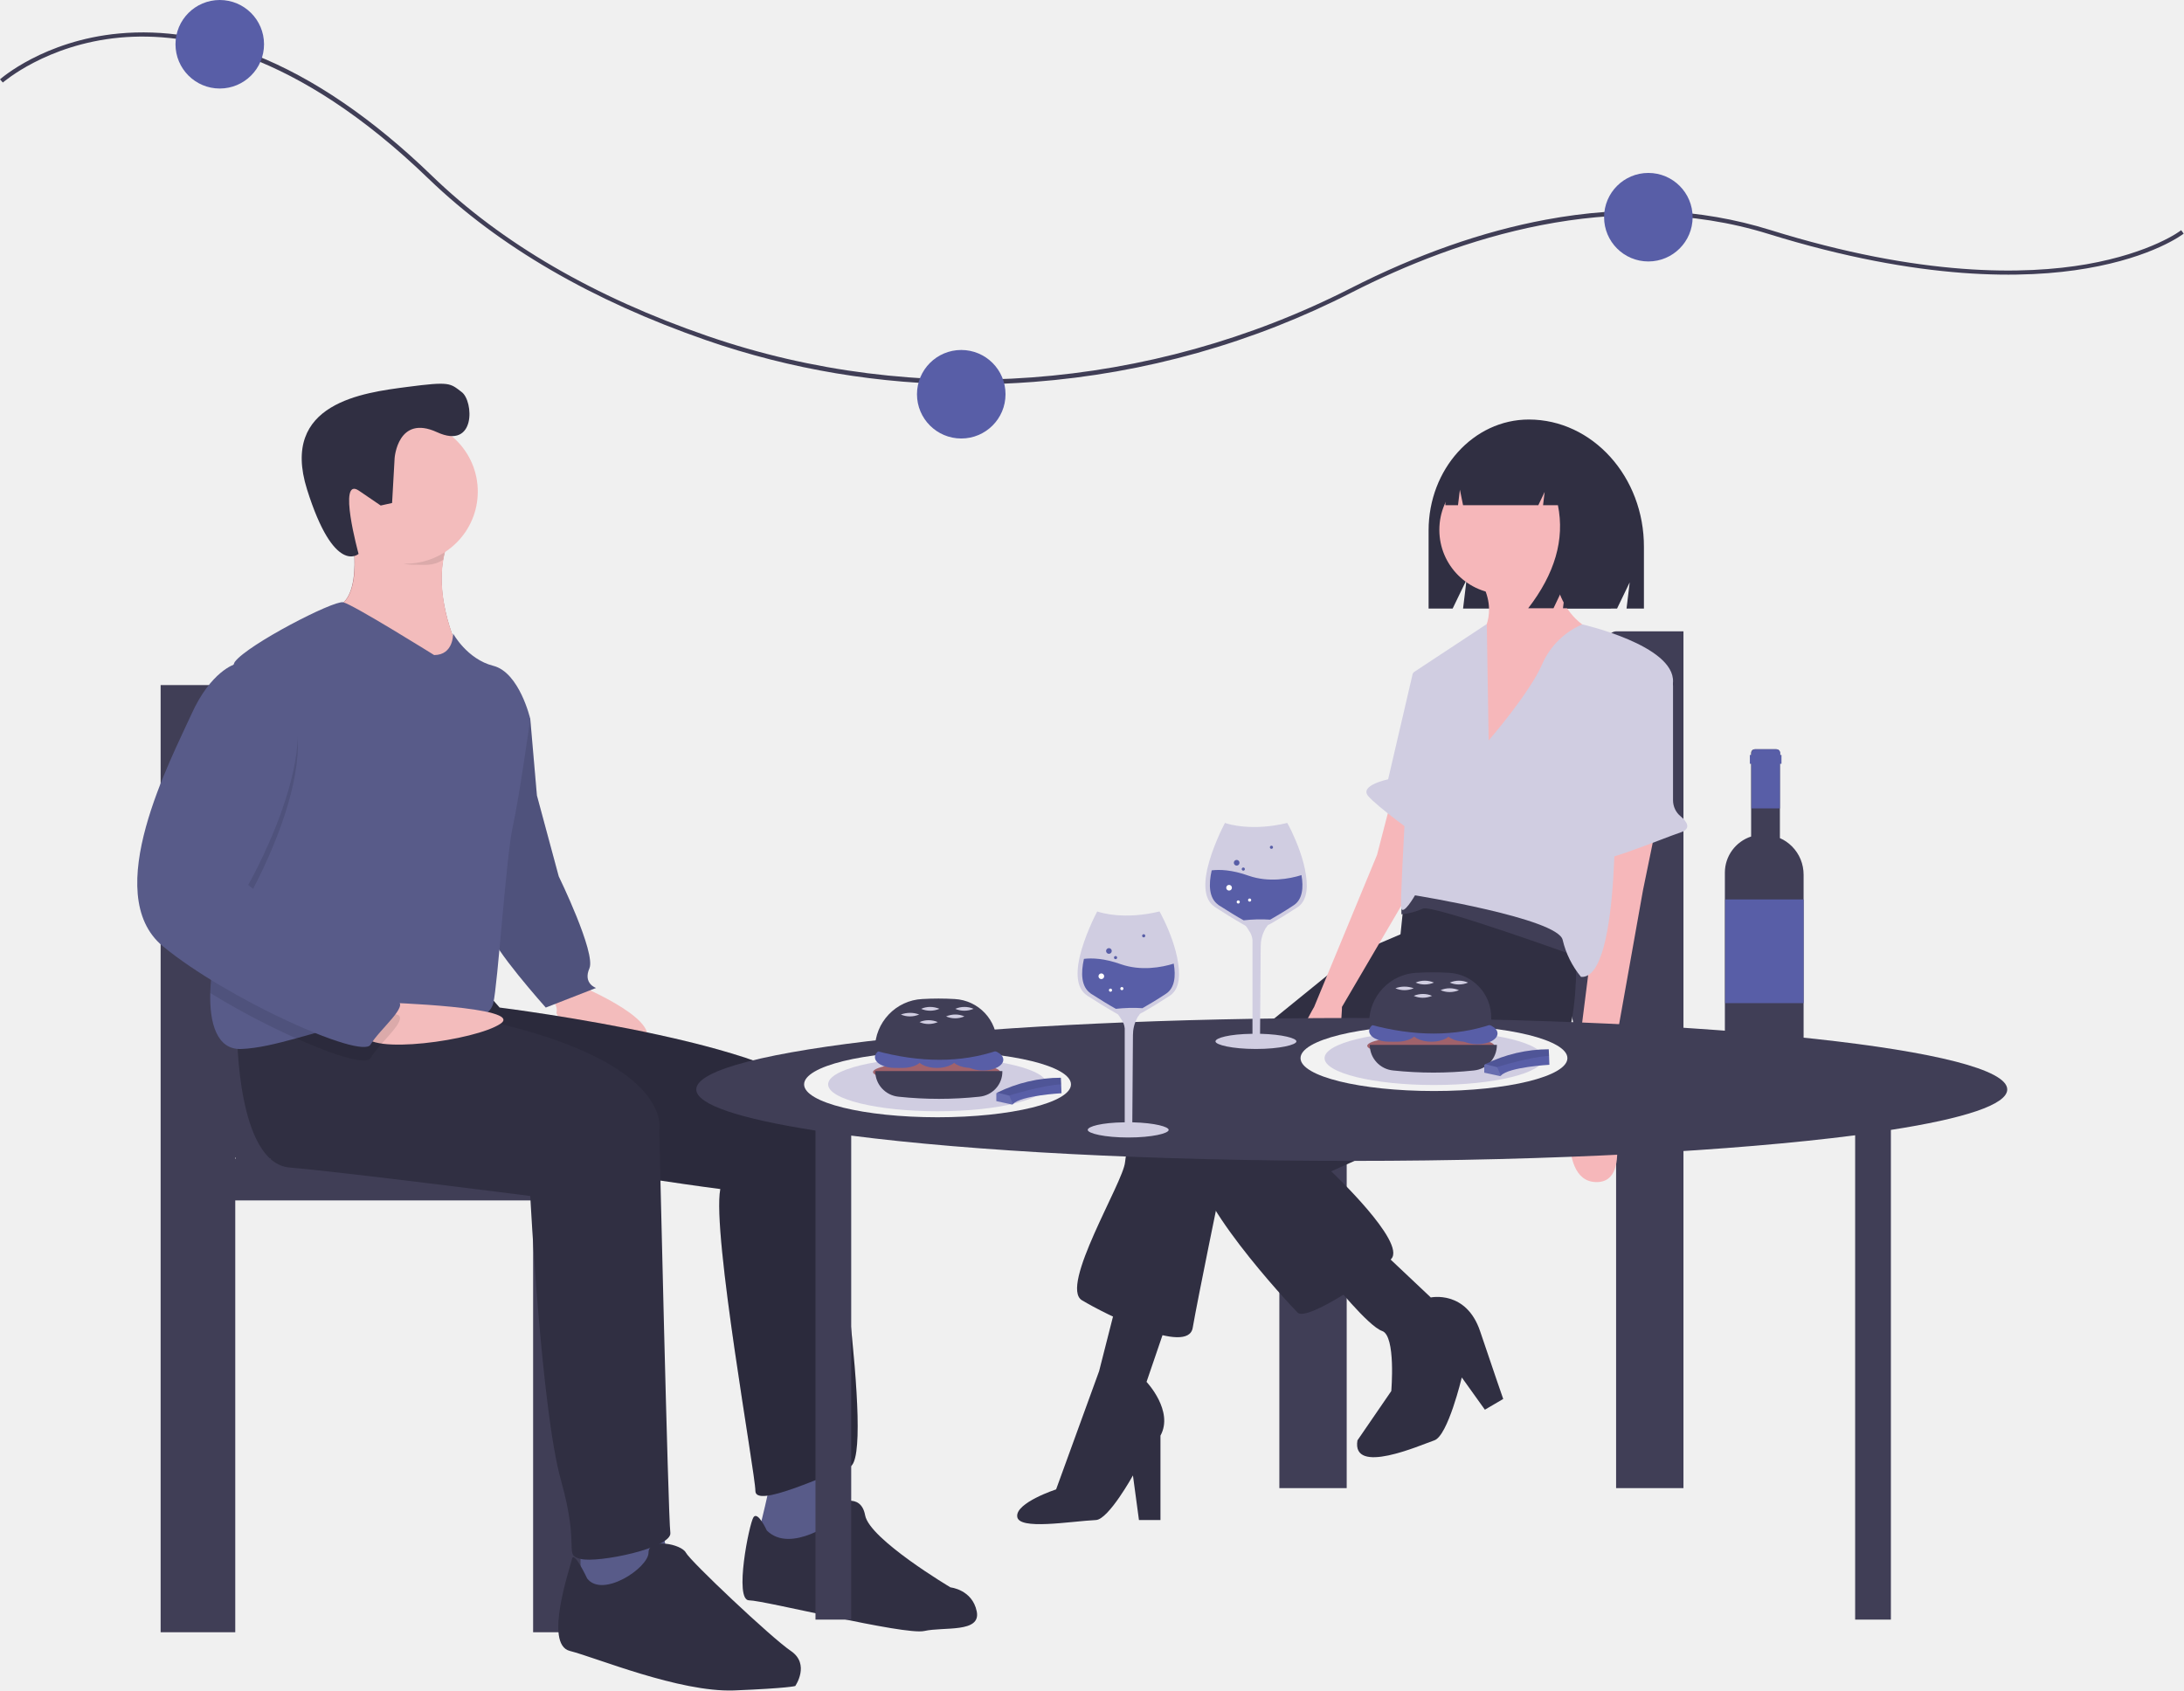
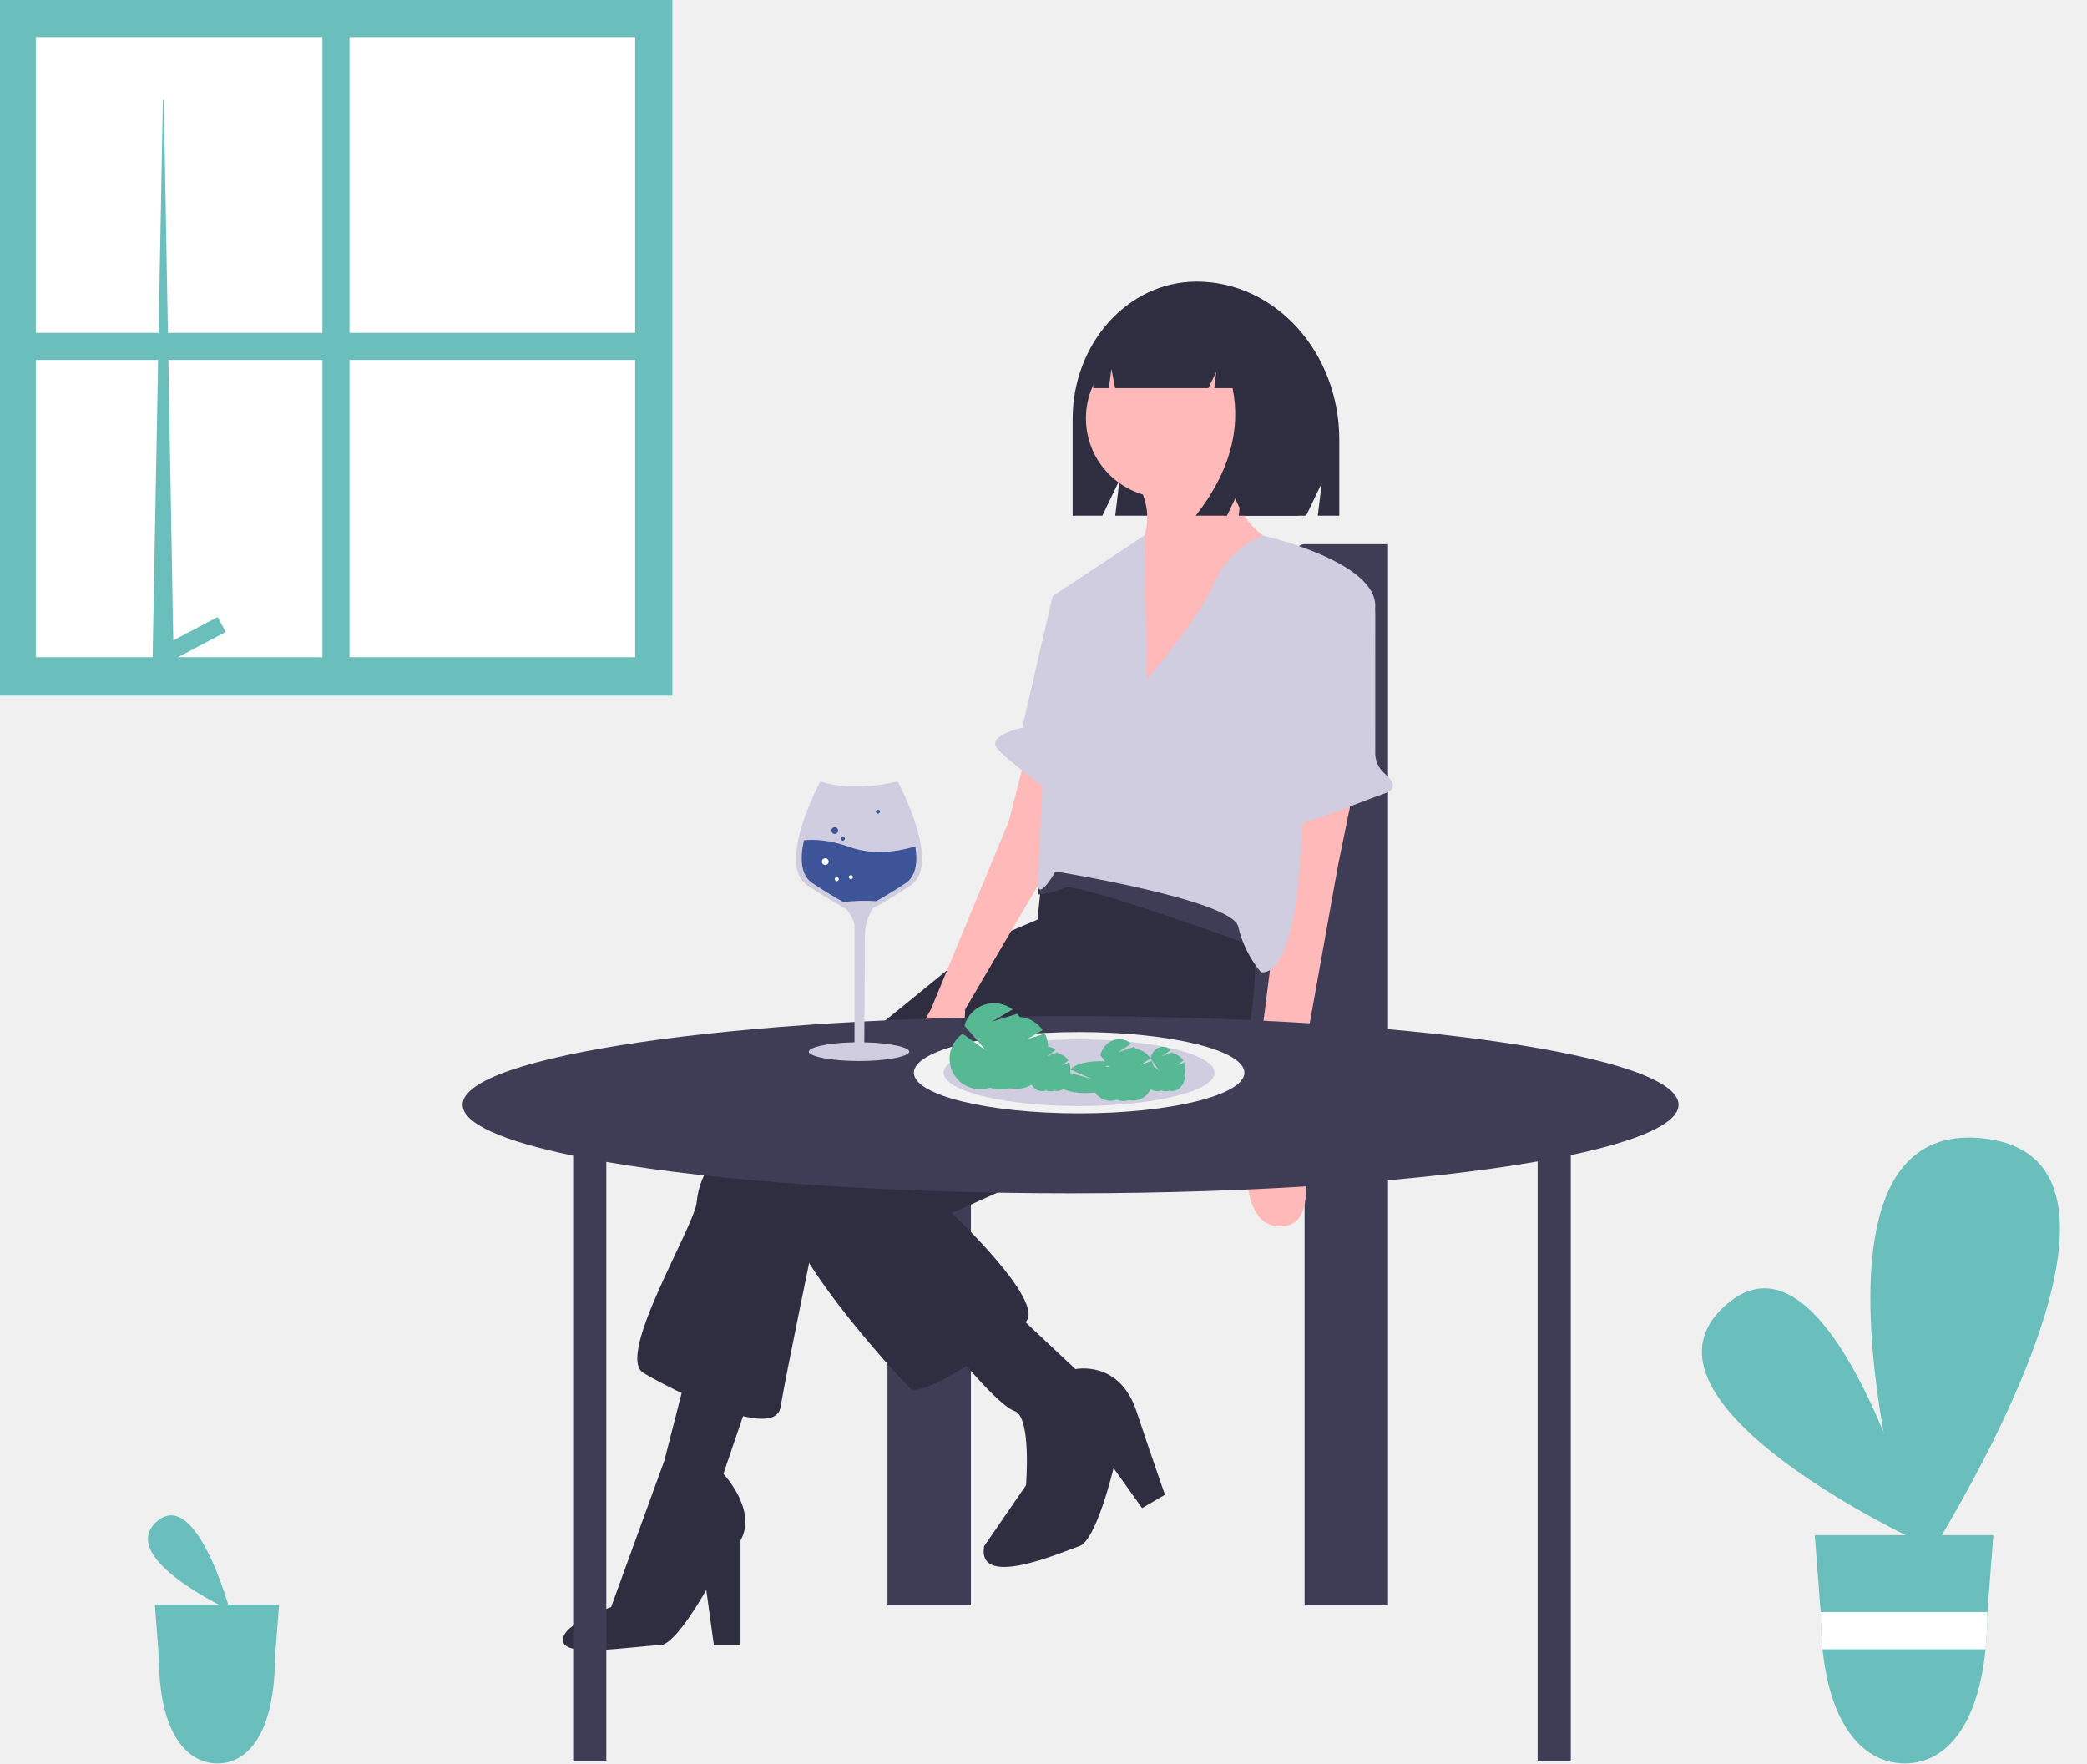
- <svg xmlns="http://www.w3.org/2000/svg" version="1.1" id="Calque_1" x="0px" y="0px" viewBox="0 0 690.7 534.7" style="enable-background:new 0 0 690.7 534.7;" xml:space="preserve">
-   <style type="text/css">
- 	.st0{fill:#403E56;}
- 	.st1{fill:#585EA7;}
- 	.st2{fill:#302F42;}
- 	.st3{fill:#F6B7BA;}
- 	.st4{fill:#D0CDE1;}
- 	.st5{fill:#F3BCBC;}
- 	.st6{fill:#585B89;}
- 	.st7{opacity:0.1;fill:#020203;enable-background:new    ;}
- 	.st8{fill:#A0626B;}
- 	.st9{fill:#F2F2F2;}
- 	.st10{opacity:0.1;fill:#FFFFFF;enable-background:new    ;}
- 	.st11{fill:#FFFFFF;}
- </style>
-   <g>
-     <path class="st0" d="M306.8,121.6c-28.4,0-56.7-4.7-83.5-14c-36-12.5-65.5-29.6-87.7-51C93.6,16,59.3,9.9,37.8,11.9   C14.6,14.1,1.1,26,0.9,26.1l-0.9-1c0.1-0.1,13.9-12.3,37.6-14.5c13.9-1.3,28.4,1,43.1,6.8c18.4,7.3,37.2,20.1,55.9,38.2   c22,21.3,51.4,38.4,87.2,50.7c65.8,22.7,139.9,17.2,203.3-15.1c21-10.7,41.8-18,61.7-21.7c25.2-4.7,49-3.6,70.9,3.2   c48.1,15,81,14.2,100.1,10.9c20.6-3.6,30-10.7,30-10.8l0.8,1.1c-0.4,0.3-9.7,7.4-30.7,11C640.8,88.2,607.7,89,559.3,74   c-49-15.2-98.6,1.6-131.6,18.4c-31.4,16.1-65.6,25.7-100.8,28.4C320.2,121.3,313.5,121.6,306.8,121.6z" />
-     <circle class="st1" cx="304" cy="124.7" r="14" />
-     <circle class="st1" cx="521.3" cy="68.7" r="14" />
-     <circle class="st1" cx="69.5" cy="14" r="14" />
-     <path class="st0" d="M404.6,335.2v135.5h21.3V347.1h85.2v123.6h21.3v-271h-21.3c-7.1,0-17.9,36.8-17.9,73.7   c0,27.8,3.3,51.7,7.9,61.8H404.6z M511.1,335.2h-0.2c0.1-0.2,0.1-0.3,0.2-0.5V335.2z" />
-     <path class="st2" d="M483.5,132.7L483.5,132.7c-17.5,0-31.7,15.7-31.7,35.1v24.7h7.6l4.4-9.1l-1.1,9.1h48.7l4-8.3l-1,8.3h5.5v-19.4   C520,150.8,503.6,132.7,483.5,132.7z" />
-     <path class="st2" d="M447.2,293.7l-19.4,8.3l-67.6,54.9c-2.5,3.1-4,6.8-4.4,10.7c-0.5,6.3-20.9,39.4-13.6,43.7   c7.3,4.4,33.5,17.5,35,8.7s9.2-46.2,9.2-46.2l65.1-58.3L447.2,293.7z" />
-     <path class="st2" d="M370.9,412.8l-8.3,24.3c0,0,8.7,9.2,4.4,17v26.7h-6.8l-1.9-14.1c0,0-7.7,13.9-11.7,14.1   c-8.2,0.4-24.5,3.3-24.9-1.1c-0.5-4.4,12.3-8.6,12.3-8.6l13.6-37.4l5.8-22.8L370.9,412.8z" />
-     <path class="st2" d="M497.8,287.4c0,0,4.4,42.8-8.3,50.5c-12.6,7.8-68.5,32.6-68.5,32.6s23.8,22.4,19,27.7   c-4.9,5.3-26.7,19.9-29.6,17c-2.9-2.9-35.5-37.9-31.6-49.1c3.9-11.2,57.8-47.6,57.8-47.6l6.3-22.8l1.9-18.5l20.4-13.1L497.8,287.4z   " />
-     <circle class="st3" cx="475.5" cy="167.6" r="20.3" />
-     <path class="st3" d="M491.2,175.9c0,0-1,18.5,14.1,24.3c15.1,5.8-37.4,43.7-37.4,43.7v-42.3c0,0,6.8-7.3,0-18.5L491.2,175.9z" />
-     <path class="st3" d="M523.5,262.6l-3.9,19L508,346.7c0,0,9.7,27.7-3.4,27.2c-13.1-0.5-6.8-30.1-6.8-30.1l6.8-53.9V269L523.5,262.6z   " />
-     <path class="st3" d="M439.9,253.4l-4.4,17l-19.9,48.1c0,0-13.6,22.8-2.4,22.4s11.2-22.4,11.2-22.4l22.8-38.9v-21.9L439.9,253.4z" />
-     <path class="st2" d="M436.5,395.3l16,15.1c0,0,11.2-2.4,15.6,10.7s7.3,21.4,7.3,21.4l-5.8,3.4l-7.3-10.2c0,0-4.4,18.5-8.7,19.9   c-4.4,1.5-26.2,11.2-24.3,0l10.7-15.6c0,0,1.5-17.5-2.9-19c-4.4-1.5-16-16-16-16L436.5,395.3z" />
-     <path class="st0" d="M498.6,302.5c0,0-45.7-16.5-48.6-15.1c-2.2,1-4.5,1.6-6.8,1.8l0-6.6c0,0,15.1-5.3,23.3-1.9   c8.3,3.4,33.5,18.5,33.5,18.5L498.6,302.5z" />
-     <path class="st4" d="M470.8,234.2c0,0,13.1-15.1,17-24.3c2.5-5.6,7-10,12.6-12.4c0,0,29.2,6.6,28.7,18.2   c-0.5,11.7-18.5,29.6-18.5,29.6S513.1,310,500,309c-2.8-3.4-4.8-7.4-5.8-11.7c-1.5-6.8-46.7-14.1-46.7-14.1s-3.9,6.8-4.4,3.9   c-0.5-2.9,3.9-74.4,3.9-74.4l23.2-15.3L470.8,234.2z" />
-     <path class="st4" d="M525.4,211l0.3,0.2c2.1,1.2,3.4,3.4,3.4,5.8l0,36.1c0,2,0.9,3.9,2.4,5.1c1.9,1.6,3.6,3.9,0,5.1   c-5.8,1.9-28.7,11.7-29.2,8.3c-0.5-3.4-1.5-7.3,0-7.3c1.1,0,7.9-34.9,13.4-49.8c1.3-3.5,5.1-5.3,8.6-4   C524.7,210.7,525.1,210.9,525.4,211z" />
-     <path class="st4" d="M453.6,211.1l-6.8,1.9l-7.8,33.5c0,0-9.2,1.9-6.3,5.3c2.9,3.4,15.1,12.2,15.1,12.2L453.6,211.1z" />
-     <path class="st2" d="M492.5,142.3c-3.1-4.1-7.9-6.6-13.1-6.7h-0.6c-12,0-21.7,10.8-21.7,24.2v0h4l0.6-4.9l1,4.9h23.8l2-4.2   l-0.5,4.2h4.7c2.2,10.9-1,21.7-9.4,32.6h8l4-8.4l-1,8.4h15.2l3-19.2C512.5,158.8,504.1,146.6,492.5,142.3z" />
-     <path class="st0" d="M85.5,366.5c5.1-11.1,8.7-37.5,8.7-68.3c0-40.8-12-81.5-19.8-81.5H50.8v299.6h23.6V379.7h94.2v136.6h23.6   V366.5H85.5z M74.4,366c0.1,0.2,0.2,0.4,0.2,0.5h-0.2V366z" />
-     <path class="st5" d="M183.6,311.9c0,0,28.4,11.8,19.4,18.7s-27.7-8.3-27-10.4c0.7-2.1-2.8-6.9-2.8-6.9L183.6,311.9z" />
-     <path class="st6" d="M158.7,219.1l9,8.3l2.1,24.2l6.9,25.6c0,0,11.8,24.2,9.7,29.1c-2.1,4.8,2.1,6.2,2.1,6.2l-15.9,6.2   c0,0-17.3-19.4-17.3-23.5S158.7,219.1,158.7,219.1z" />
-     <path class="st7" d="M158.7,219.1l9,8.3l2.1,24.2l6.9,25.6c0,0,11.8,24.2,9.7,29.1c-2.1,4.8,2.1,6.2,2.1,6.2l-15.9,6.2   c0,0-17.3-19.4-17.3-23.5S158.7,219.1,158.7,219.1z" />
-     <path class="st6" d="M243.8,468.2c0,0-3.5,15.9-4.2,17.3s13.1,6.2,13.1,6.2l16.6-11.8c0,0-6.9-15.2-6.9-18L243.8,468.2z" />
-     <path class="st2" d="M153.2,313.2l4.8,5.5c0,0,100.3,12.5,102.4,31.8c2.1,19.4,16.6,110.7,8.3,113.5c-8.3,2.8-29.8,13.1-29.8,7.6   c0-5.5-13.8-81.6-11.1-95.5c0,0-119.7-15.2-122.5-32.5c-2.8-17.3,2.8-24.9,2.8-24.9L153.2,313.2z" />
-     <path class="st7" d="M153.2,313.2l4.8,5.5c0,0,100.3,12.5,102.4,31.8c2.1,19.4,16.6,110.7,8.3,113.5c-8.3,2.8-29.8,13.1-29.8,7.6   c0-5.5-13.8-81.6-11.1-95.5c0,0-119.7-15.2-122.5-32.5c-2.8-17.3,2.8-24.9,2.8-24.9L153.2,313.2z" />
-     <path class="st2" d="M242.5,484.1c0,0-2.8-6.2-4.2-4.2c-1.4,2.1-6.2,26.3-1.4,26.3s49.1,11.1,55.4,9.7c6.2-1.4,18,0.7,16.6-6.2   c-1.4-6.9-8.3-7.6-8.3-7.6s-25.6-15.2-27-22.8s-9-3.5-9-3.5v4.8C264.6,480.7,250.1,491.7,242.5,484.1z" />
-     <path class="st8" d="M111,166.6c0,0,4.8,23.5-5.5,25.6c-10.4,2.1,13.1,15.9,13.1,15.9l15.2,8.3l11.1-11.1c0,0-10-20.4-2.4-35.6   S111,166.6,111,166.6z" />
-     <path class="st5" d="M144.9,205.3l-11.1,11.1l-15.2-8.3c0,0-23.5-13.8-13.1-15.9c6.7-1.3,7.1-11.5,6.5-18.7   c-0.2-2.3-0.5-4.6-0.9-6.9c0,0,39.1-12.1,31.5,3.1c-1.2,2.4-2,4.9-2.4,7.4C137.8,190.8,144.9,205.3,144.9,205.3z" />
-     <polygon class="st6" points="183.6,488.3 183.6,504.2 209.9,504.2 212,498 209.2,481.4  " />
-     <path class="st2" d="M75,327.1c0,0,0,40.8,16.6,42.2s76.1,9,76.1,9s3.5,67.8,9.7,89.9c6.2,22.1,0.7,23.5,6.2,24.9   c5.5,1.4,29.1-3.5,28.4-8.3c-0.7-4.8-3.5-127.3-3.5-127.3s6.2-26.3-76.8-38.7L75,327.1z" />
-     <path class="st2" d="M185.7,499.3c0,0-4.2-9-4.8-6.2s-9,27-0.7,29.1c8.3,2.1,34.6,13.1,51.9,12.5c17.3-0.7,19.4-1.4,19.4-1.4   s4.8-6.9-1.4-11.1c-6.2-4.2-31.8-28.4-33.2-31.1s-11.8-4.8-11.8,0C205.1,495.9,190.6,505.6,185.7,499.3z" />
-     <path class="st7" d="M142.5,169.7c-1.2,2.4-2,4.9-2.4,7.4c-3.4,2.1-5.7,1.5-10.1,1.5c-6.4,0-9-8.2-13.1-12.5   c-0.3-4-5.9,0.3-5.9,0.3S150.1,154.4,142.5,169.7z" />
-     <circle class="st5" cx="128.3" cy="155.5" r="22.8" />
-     <path class="st6" d="M167.7,227.4c0,0-3.5,24.9-5.5,33.9c-2.1,9-4.8,50.5-6.2,56c-1.4,5.5-9.7,6.9-26.3,4.8c-1-0.1-2.1-0.2-3.1-0.2   c-10.2-0.3-21.9,3.5-32.8,6.5c-6.2,1.7-12.2,3.2-17.4,3.4c-7.9,0.4-10.2-8.4-9.9-17.9c0.3-8.8,2.8-18.3,5.1-21.6   c4.2-6,0.1-59.9,1.6-77.7v0c0.2-2.7,0.6-4.6,1.1-5.3c4.2-5.5,31.1-19.4,34.2-18.8c3,0.6,28.8,16.7,28.8,16.7c6.2,0,6-6.8,6-6.8   s4.4,8.1,12.7,10.2S167.7,227.4,167.7,227.4z" />
-     <path class="st5" d="M121.5,317.1c0,0,44.6,1.4,36.8,6.7c-7.8,5.3-42.4,10.1-43.1,3.2S121.5,317.1,121.5,317.1z" />
-     <path class="st7" d="M126.5,322c0.1,2.7-7,8.6-9.3,12.7c-1.3,2.2-11.2-0.7-23.4-6.2c-9.4-4.2-18.5-9-27.3-14.4   c0.3-8.8,2.8-18.3,5.1-21.6c4.2-6,0.1-59.9,1.6-77.7v0c0.4-0.2,0.8-0.3,1.1-0.5h8.3c28.4,13.1-4.2,69.9-4.2,69.9s42.9,35.3,47,36.7   C126.1,321,126.5,321.4,126.5,322z" />
-     <path class="st6" d="M82.6,210.1h-8.3c0,0-7.6,2.1-13.8,15.9c-6.2,13.8-29.1,56.7-9,73.3c20.1,16.6,63,36,65.7,31.1   c2.8-4.8,12.5-12.5,8.3-13.8c-4.2-1.4-47-36.7-47-36.7S111,223.3,82.6,210.1z" />
-     <path class="st2" d="M124.8,144.9c0,0,1-13.9,13.4-8.2c12.4,5.7,11.6-9.9,7.8-12.7c-3.7-2.8-3.6-3.4-17.3-1.6s-40.2,5-31.6,32.4   s16.3,20.4,16.3,20.4s-6.8-24.7,0.1-20l6.9,4.7l3.6-0.8L124.8,144.9z" />
-     <path class="st0" d="M634.8,344.6c0-12.5-92.8-22.6-207.3-22.6s-207.3,10.1-207.3,22.6c0,4.8,13.9,9.3,37.7,13v154.7h11.3V359.2   c38,4.9,94.8,8,158.3,8c64,0,121.2-3.2,159.2-8.1v153.2h11.3V357.4C621.2,353.8,634.8,349.4,634.8,344.6z" />
-     <ellipse class="st9" cx="453.5" cy="334.7" rx="42.2" ry="10.4" />
-     <ellipse class="st4" cx="453.5" cy="334.7" rx="34.6" ry="8.5" />
-     <ellipse class="st9" cx="296.5" cy="343" rx="42.2" ry="10.4" />
-     <ellipse class="st4" cx="296.5" cy="343" rx="34.6" ry="8.5" />
-     <ellipse class="st8" cx="452.5" cy="330.8" rx="20.1" ry="3.2" />
-     <ellipse class="st1" cx="441.8" cy="326.1" rx="6.4" ry="3.4" />
-     <ellipse class="st1" cx="439.4" cy="326.1" rx="6.4" ry="3.4" />
-     <ellipse class="st1" cx="467.2" cy="326.9" rx="6.4" ry="3.4" />
-     <ellipse class="st1" cx="452.7" cy="326.1" rx="6.4" ry="3.4" />
-     <ellipse class="st1" cx="463.5" cy="326.1" rx="6.4" ry="3.4" />
-     <path class="st0" d="M471.7,324c-11.5,3.9-24.4,3.9-38.7,0v-0.5c0-8.4,6.6-15.4,15-15.8c3.4-0.2,6.8-0.2,10.2,0   c7.6,0.4,13.5,6.7,13.4,14.3V324z" />
-     <path class="st0" d="M466.1,338.6c-8.5,0.9-17,0.9-25.5,0c-4.2-0.4-7.4-3.9-7.4-8.1h40.2C473.4,334.7,470.3,338.2,466.1,338.6z" />
-     <path class="st4" d="M447.1,312.6c-1.9,0.8-4,0.8-5.8,0C443.1,311.9,445.2,311.9,447.1,312.6z" />
-     <path class="st4" d="M452.9,315c-1.9,0.8-4,0.8-5.8,0C449,314.2,451.1,314.2,452.9,315z" />
-     <path class="st4" d="M453.5,310.8c-1.9,0.8-4,0.8-5.8,0C449.5,310,451.6,310,453.5,310.8z" />
-     <path class="st4" d="M464.3,310.8c-1.9,0.8-4,0.8-5.8,0C460.4,310,462.4,310,464.3,310.8z" />
-     <path class="st4" d="M461.4,313.2c-1.9,0.8-4,0.8-5.8,0C457.4,312.4,459.5,312.4,461.4,313.2z" />
-     <ellipse class="st8" cx="296.2" cy="339.1" rx="20.1" ry="3.2" />
-     <ellipse class="st1" cx="285.4" cy="334.4" rx="6.4" ry="3.4" />
-     <ellipse class="st1" cx="283.1" cy="334.4" rx="6.4" ry="3.4" />
-     <ellipse class="st1" cx="310.9" cy="335.2" rx="6.4" ry="3.4" />
-     <ellipse class="st1" cx="296.3" cy="334.4" rx="6.4" ry="3.4" />
-     <ellipse class="st1" cx="307.2" cy="334.4" rx="6.4" ry="3.4" />
-     <path class="st0" d="M315.4,332.3c-11.5,3.9-24.4,3.9-38.7,0v-0.5c0-8.4,6.6-15.4,15-15.8c3.4-0.2,6.8-0.2,10.2,0   c7.6,0.4,13.5,6.7,13.4,14.3V332.3z" />
-     <path class="st0" d="M309.7,346.9c-8.5,0.9-17,0.9-25.5,0c-4.2-0.4-7.4-3.9-7.4-8.1h40.2C317.1,343,313.9,346.5,309.7,346.9z" />
-     <path class="st4" d="M290.7,320.9c-1.9,0.8-4,0.8-5.8,0C286.8,320.2,288.9,320.2,290.7,320.9z" />
-     <path class="st4" d="M296.6,323.3c-1.9,0.8-4,0.8-5.8,0C292.6,322.5,294.7,322.5,296.6,323.3z" />
-     <path class="st4" d="M297.1,319.1c-1.9,0.8-4,0.8-5.8,0C293.1,318.3,295.2,318.3,297.1,319.1z" />
-     <path class="st4" d="M307.9,319.1c-1.9,0.8-4,0.8-5.8,0C304,318.3,306.1,318.3,307.9,319.1z" />
-     <path class="st4" d="M305,321.5c-1.9,0.8-4,0.8-5.8,0C301.1,320.7,303.2,320.7,305,321.5z" />
-     <path class="st1" d="M489.8,331.9l0.1,2.1l0.1,2.8c0,0-12.8,0.7-15.3,3.4c-0.1,0.1-0.1,0.1-0.2,0.2l-5.1-1.1l0-2.5   c0,0,0.1,0,0.2-0.1c0,0,0.1,0,0.1-0.1C476,333.5,482.9,331.9,489.8,331.9z" />
-     <path class="st7" d="M489.8,331.9l0.1,2.1c-5.7,0.2-16.4,3.5-16.4,3.5l-3.9-0.9C475.9,333.6,482.8,331.9,489.8,331.9z" />
-     <path class="st10" d="M469.7,336.6l3.8,1l1.2,2.7c-0.1,0.1-0.1,0.1-0.2,0.2l-5.1-1.1l0-2.5c0,0,0.1,0,0.2-0.1   C469.7,336.7,469.7,336.6,469.7,336.6z" />
-     <path class="st1" d="M335.5,340.9l0.1,2.1l0.1,2.8c0,0-12.8,0.7-15.3,3.4c-0.1,0.1-0.1,0.1-0.2,0.2l-5.1-1.1l0-2.5   c0,0,0.1,0,0.2-0.1c0,0,0.1,0,0.1-0.1C321.7,342.5,328.6,340.9,335.5,340.9z" />
-     <path class="st7" d="M335.5,340.9l0.1,2.1c-5.7,0.2-16.4,3.5-16.4,3.5l-3.9-0.9C321.6,342.6,328.5,340.9,335.5,340.9z" />
-     <path class="st10" d="M315.4,345.6l3.8,1l1.2,2.7c-0.1,0.1-0.1,0.1-0.2,0.2l-5.1-1.1l0-2.5c0,0,0.1,0,0.2-0.1   C315.4,345.6,315.4,345.6,315.4,345.6z" />
-     <path class="st0" d="M566.7,267.7c-1.1-1.1-2.4-2-3.8-2.6v-26.9c0-0.7-0.5-1.2-1.2-1.2l0,0h-6.7c-0.7,0-1.2,0.5-1.2,1.2l0,0v26.4   c-4.9,1.6-8.3,6.2-8.3,11.4v57.7c0,2.9,2.4,5.3,5.3,5.3h14.3c2.9,0,5.3-2.4,5.3-5.3v-57C570.4,273.3,569.1,270.1,566.7,267.7z" />
-     <rect x="545.6" y="284.5" class="st1" width="24.8" height="32.8" />
-     <path class="st1" d="M563.5,238.8h-0.5v-0.6c0-0.7-0.5-1.2-1.2-1.2l0,0h-6.7c-0.7,0-1.2,0.5-1.2,1.2l0,0v0.6h-0.5v2.8h0.5v14.1h9   v-14.1h0.5V238.8z" />
-     <path class="st4" d="M368.1,291c-0.7-1.4-1.2-2.4-1.4-2.7c-11.1,2.7-18.6,0.4-19.7,0c-0.6,1.1-4.1,8-5.6,14.6   c-1.3,6-0.5,10,2.3,11.9l0.1,0.1l0,0c3.1,2,6,3.8,8.8,5.4c0.4,0.2,0.7,0.4,1,0.6l0,0l0,0c0.4,0.5,0.7,1,1,1.5   c0.6,0.8,1,1.8,1.1,2.9v29.7l-0.2,0c-7.1,0.1-11.5,1.3-11.5,2.4c0,1.1,5.3,2.4,12.8,2.4c7.6,0,12.8-1.3,12.8-2.4   c0-1-4.3-2.2-11.3-2.4l-0.2,0l0.2-27.5c0-1.9,0.4-3.7,1.3-5.4c0.1-0.3,0.3-0.6,0.5-0.8c0.1-0.2,0.3-0.4,0.4-0.6l0,0l0,0   c0.3-0.2,0.7-0.4,1.1-0.6l0,0c2.6-1.5,5.4-3.2,8.3-5.1c2.6-1.7,3.5-5.2,2.7-10.3C371.9,299.8,369.8,294.5,368.1,291z" />
-     <path class="st1" d="M368.8,314.3c-3,2-5.6,3.5-7.5,4.6h0c-2.8-0.2-5.6-0.1-8.4,0.2c-2-1.1-4.6-2.7-7.9-4.8c0,0-0.1,0-0.1-0.1v0   c-3-2.1-3.1-6.4-2.1-10.9c2.5-0.3,6.4-0.2,11.7,1.7c6.3,2.2,12.9,1,16.7-0.2C371.9,308.8,371.5,312.5,368.8,314.3z" />
-     <circle class="st1" cx="350.7" cy="300.8" r="0.9" />
-     <circle class="st11" cx="348.3" cy="308.8" r="0.9" />
-     <circle class="st1" cx="352.8" cy="302.9" r="0.5" />
-     <circle class="st11" cx="354.8" cy="312.7" r="0.5" />
-     <circle class="st11" cx="351.2" cy="313.2" r="0.5" />
-     <circle class="st1" cx="361.7" cy="296" r="0.5" />
-     <path class="st4" d="M408.5,263c-0.7-1.4-1.2-2.4-1.4-2.7c-11.1,2.7-18.6,0.4-19.7,0c-0.6,1.1-4.1,8-5.6,14.6   c-1.3,6-0.5,10,2.3,11.9l0.1,0.1l0,0c3.1,2,6,3.8,8.8,5.4c0.4,0.2,0.7,0.4,1,0.6l0,0l0,0c0.4,0.5,0.7,1,1,1.5   c0.6,0.8,1,1.8,1.1,2.9v29.7l-0.2,0c-7.1,0.1-11.5,1.3-11.5,2.4c0,1.1,5.3,2.4,12.8,2.4s12.8-1.3,12.8-2.4c0-1-4.3-2.2-11.3-2.4   l-0.2,0l0.2-27.5c0-1.9,0.4-3.7,1.3-5.4c0.1-0.3,0.3-0.6,0.5-0.8c0.1-0.2,0.3-0.4,0.4-0.6l0,0l0,0c0.3-0.2,0.7-0.4,1.1-0.6l0,0   c2.6-1.5,5.4-3.2,8.3-5.1c2.6-1.7,3.5-5.2,2.7-10.3C412.3,271.8,410.2,266.6,408.5,263z" />
-     <path class="st1" d="M409.2,286.3c-3,2-5.6,3.5-7.5,4.6h0c-2.8-0.2-5.6-0.1-8.4,0.2c-2-1.1-4.6-2.7-7.9-4.8c0,0-0.1,0-0.1-0.1v0   c-3-2.1-3.1-6.4-2.1-10.9c2.5-0.3,6.4-0.2,11.7,1.7c6.3,2.2,12.9,1,16.7-0.2C412.3,280.8,411.9,284.5,409.2,286.3z" />
-     <circle class="st1" cx="391.1" cy="272.9" r="0.9" />
-     <circle class="st11" cx="388.7" cy="280.8" r="0.9" />
-     <circle class="st1" cx="393.2" cy="274.9" r="0.5" />
-     <circle class="st11" cx="395.2" cy="284.7" r="0.5" />
-     <circle class="st11" cx="391.6" cy="285.3" r="0.5" />
-     <circle class="st1" cx="402.1" cy="268" r="0.5" />
-   </g>
+ <svg xmlns="http://www.w3.org/2000/svg" id="af9e46fd-88b7-4118-ae45-415b3f4cf6e6" data-name="Layer 1" width="770.301" height="650.85" viewBox="0 0 770.301 650.85" version="1.1">
+   <defs id="defs889" />
+   <path d="m 709.421,569.573 c 0,0 -112.306,-51.7 -72.853,-87.552 39.453,-35.852 72.853,87.552 72.853,87.552 z" fill="#e6e6e6" id="path782" style="fill:#6abfbd;fill-opacity:1" />
+   <path d="m 707.466,581.637 c 0,0 -51.62,-169.607 24.392,-161.495 76.012,8.111 -24.392,161.495 -24.392,161.495 z" fill="#e6e6e6" id="path784" style="fill:#6abfbd;fill-opacity:1" />
+   <path d="m 669.83,566.595 2.167,28.372 0.034,0.49 a 130.353,130.353 0 0 0 0.671,13.266 c 2.94,28.939 15.579,42.128 30.349,42.128 14.77,0 26.858,-13.189 29.799,-42.128 a 130.356,130.356 0 0 0 0.671,-13.266 l 0.017,-0.396 0.009,-0.095 2.175,-28.372 z" fill="#e6e6e6" id="path786" style="fill:#6abfbd;fill-opacity:1" />
+   <path d="m 733.545,594.967 -0.009,0.095 -0.017,0.396 a 130.356,130.356 0 0 1 -0.671,13.266 h -60.148 a 130.353,130.353 0 0 1 -0.671,-13.266 l -0.034,-0.49 z" fill="#ffffff" id="path788" />
+   <path d="M299.659,718.839s-41.76-19.224-27.09-32.556S299.659,718.839,299.659,718.839Z" transform="translate(-214.8493 -124.575)" fill="#e6e6e6" id="path790" style="fill:#6abfbd;fill-opacity:1" />
+   <path d="M272.004,716.803l1.507,19.74.024.341a90.697,90.697,0,0,0,.467,9.23c2.046,20.135,10.839,29.311,21.116,29.311s18.687-9.176,20.733-29.311a90.697,90.697,0,0,0,.467-9.23l.012-.275.006-.066,1.513-19.74Z" transform="translate(-214.8493 -124.575)" fill="#e6e6e6" id="path792" style="fill:#6abfbd;fill-opacity:1" />
+   <rect width="247.66" height="256.25" fill="#e6e6e6" id="rect874" style="fill:#6abfbd;stroke:#6abfbd;fill-opacity:1;stroke-opacity:1" />
+   <rect x="13.22" y="13.68" width="221.22" height="228.89" fill="#fff" id="rect876" />
+   <polygon points="56.26 246.57 64.139 246.57 64.089 243.398 63.954 236.362 62.705 164.015 62.688 163.677 62.047 126.711 60.478 36.85 60.124 36.85 58.453 127.369 57.795 163.694 57.778 164.032 56.26 246.57" fill="#e6e6e6" id="polygon878" style="fill:#6abfbd;fill-opacity:1" />
+   <rect x="283.016" y="348.737" width="6.291" height="23.764" transform="translate(257.0978 -185.1663) rotate(62.23413)" fill="#e6e6e6" id="rect880" style="fill:#6abfbd;fill-opacity:1" />
+   <rect x="119" y="6.85" width="10" height="242" fill="#e6e6e6" id="rect882" style="fill:#6abfbd;fill-opacity:1" />
+   <rect y="122.85" width="247.66" height="10" fill="#e6e6e6" id="rect884" style="fill:#6abfbd;fill-opacity:1" />
+   <path d="m 327.564,396.675 v 195.827 h 30.79 V 413.917 h 123.162 v 178.584 h 30.79 V 200.848 h -30.79 c -10.203,0 -25.864,53.139 -25.864,106.535 0,40.247 4.7,74.74 11.384,89.292 z m 153.952,0 h -0.299 c 0.101,-0.219 0.2,-0.45 0.299,-0.678 z" fill="#3f3d56" id="path593" />
+   <path d="m 441.665,103.921 h -10e-5 c -25.274,0 -45.762,22.738 -45.762,50.786 v 35.636 h 10.96 l 6.345,-13.203 -1.586,13.203 h 70.446 l 5.768,-12.003 -1.442,12.003 h 7.932 v -27.981 c 10e-6,-32.276 -23.577,-58.442 -52.661,-58.442 z" fill="#2f2e41" id="path595" />
+   <path d="m 389.23,336.747 -28.098,11.942 -97.64,79.376 a 28.738,28.738 0 0 0 -6.322,15.454 c -0.702,9.132 -30.205,56.898 -19.668,63.22 10.537,6.322 48.469,25.288 50.576,12.644 2.107,-12.644 13.346,-66.732 13.346,-66.732 l 94.127,-84.293 z" fill="#2f2e41" id="path597" />
+   <path d="m 278.946,508.845 -11.942,35.122 c 0,0 12.644,13.346 6.322,24.586 v 38.634 h -9.834 l -2.81,-20.371 c 0,0 -11.201,20.114 -16.859,20.371 -11.86,0.54 -35.346,4.758 -36.049,-1.564 -0.702,-6.322 17.785,-12.485 17.785,-12.485 l 19.668,-54.088 8.429,-33.015 z" fill="#2f2e41" id="path599" />
+   <path d="m 462.284,327.615 c 0,0 6.322,61.815 -11.942,73.054 -18.264,11.239 -99.045,47.064 -99.045,47.064 0,0 34.42,32.312 27.395,40.039 -7.024,7.727 -38.634,28.8 -42.849,24.586 -4.215,-4.215 -51.278,-54.791 -45.659,-70.947 5.62,-16.156 83.591,-68.84 83.591,-68.84 l 9.132,-33.015 2.81,-26.693 29.503,-18.966 z" fill="#2f2e41" id="path601" />
+   <circle cx="430.101" cy="154.41" r="29.284" fill="#ffb9b9" id="circle603" />
+   <path d="m 452.801,166.404 c 0,0 -1.405,26.693 20.371,35.122 21.776,8.429 -54.088,63.22 -54.088,63.22 v -61.113 c 0,0 9.834,-10.537 0,-26.693 z" fill="#ffb9b9" id="path605" />
+   <path d="m 499.513,291.79 -5.62,27.395 -16.859,94.127 c 0,0 14.049,40.039 -4.917,39.337 -18.966,-0.702 -9.834,-43.552 -9.834,-43.552 l 9.834,-77.971 v -30.205 z" fill="#ffb9b9" id="path607" />
+   <path d="m 378.693,278.444 -6.322,24.586 -28.8,69.542 c 0,0 -19.668,33.015 -3.512,32.312 16.156,-0.702 16.156,-32.312 16.156,-32.312 l 33.015,-56.196 v -31.61 z" fill="#ffb9b9" id="path609" />
+   <path d="m 373.776,483.557 23.181,21.776 c 0,0 16.156,-3.512 22.478,15.454 6.322,18.966 10.537,30.908 10.537,30.908 l -8.429,4.917 -10.537,-14.751 c 0,0 -6.322,26.693 -12.644,28.8 -6.322,2.107 -37.932,16.156 -35.122,0 l 15.454,-22.478 c 0,0 2.107,-25.288 -4.215,-27.395 -6.322,-2.107 -23.181,-23.181 -23.181,-23.181 z" fill="#2f2e41" id="path611" />
+   <path d="m 463.397,349.391 c 0,0 -66.03,-23.883 -70.244,-21.776 a 31.677,31.677 0 0 1 -9.894,2.568 l 0.06,-9.592 c 0,0 21.776,-7.727 33.717,-2.81 11.942,4.917 48.469,26.693 48.469,26.693 z" fill="#3f3d56" id="path613" />
+   <path d="m 423.298,250.697 c 0,0 18.966,-21.776 24.586,-35.122 A 34.485,34.485 0 0 1 466.115,197.648 c 0,0 42.179,9.498 41.477,26.356 -0.702,16.859 -26.693,42.849 -26.693,42.849 0,0 3.512,93.425 -15.454,92.02 a 40.681,40.681 0 0 1 -8.429,-16.859 c -2.107,-9.834 -67.435,-20.371 -67.435,-20.371 0,0 -5.62,9.834 -6.322,5.62 -0.702,-4.215 5.62,-107.474 5.62,-107.474 L 422.376,197.648 Z" fill="#d0cde1" id="path615" />
+   <path d="m 502.181,217.218 0.47,0.264 a 9.691,9.691 0 0 1 4.948,8.453 l -0.007,52.13 a 9.768,9.768 0 0 0 3.475,7.434 c 2.706,2.302 5.215,5.618 0.037,7.344 -8.429,2.81 -41.444,16.859 -42.147,11.942 -0.702,-4.917 -2.107,-10.537 0,-10.537 1.65,0 11.479,-50.371 19.378,-71.908 a 9.693,9.693 0 0 1 13.846,-5.123 z" fill="#d0cde1" id="path617" />
+   <path d="m 398.361,217.331 -9.834,2.81 -11.239,48.469 c 0,0 -13.346,2.81 -9.132,7.727 4.215,4.917 21.776,17.561 21.776,17.561 z" fill="#d0cde1" id="path619" />
+   <path d="M 454.675,117.911 A 24,24 0 0 0 435.738,108.247 h -0.898 c -17.323,0 -31.366,15.675 -31.366,35.011 v 8e-5 h 5.804 l 0.937,-7.135 1.374,7.135 h 34.426 l 2.884,-6.036 -0.721,6.036 h 6.772 q 4.74,23.542 -13.622,47.084 h 11.537 l 5.768,-12.073 -1.442,12.073 h 21.992 l 4.326,-27.768 c 0,-20.795 -12.083,-38.43 -28.835,-44.664 z" fill="#2f2e41" id="path621" />
+   <path d="m 619.541,407.743 c 0,-18.05 -100.465,-32.682 -224.395,-32.682 -123.93,0 -224.395,14.632 -224.395,32.682 0,6.996 15.099,13.477 40.799,18.793 v 223.6 h 12.24 V 428.842 c 41.162,7.084 102.647,11.584 171.356,11.584 69.278,0 131.214,-4.573 172.376,-11.759 v 221.47 h 12.24 V 426.322 c 25.076,-5.276 39.779,-11.677 39.779,-18.579 z" fill="#3f3d56" id="path663" style="stroke-width:0.865" />
+   <ellipse cx="398.301" cy="395.921" rx="61" ry="15" fill="#f2f2f2" id="ellipse665" />
+   <ellipse cx="398.301" cy="395.921" rx="50" ry="12.295" fill="#d0cde1" id="ellipse667" />
+   <path d="m 333.274,292.337 c -0.949,-2.025 -1.697,-3.457 -1.96,-3.95 -16.09,3.971 -26.825,0.615 -28.518,0.022 -0.828,1.563 -5.996,11.557 -8.085,21.138 -1.887,8.642 -0.792,14.436 3.256,17.22 l 0.12,0.085 0.026,0.018 c 4.468,2.944 8.73,5.551 12.666,7.749 q 0.796,0.443 1.5,0.823 l 0.05,0.027 0.035,0.045 a 23.965,23.965 0 0 1 1.507,2.126 8.361,8.361 0 0 1 1.529,4.133 v 42.924 l -0.271,0.006 c -10.263,0.209 -16.616,1.949 -16.616,3.441 0,1.637 7.618,3.461 18.548,3.461 10.931,0 18.548,-1.824 18.548,-3.461 0,-1.47 -6.245,-3.2 -16.334,-3.433 l -0.272,-0.006 0.254,-39.705 a 17.51,17.51 0 0 1 1.826,-7.747 c 0.204,-0.405 0.423,-0.798 0.651,-1.169 0.183,-0.298 0.377,-0.59 0.577,-0.865 l 0.037,-0.051 0.055,-0.03 q 0.758,-0.414 1.61,-0.897 l 0.067,-0.036 c 3.726,-2.104 7.74,-4.571 11.932,-7.335 3.743,-2.468 5.047,-7.455 3.874,-14.824 -1.117,-7.026 -4.212,-14.596 -6.61,-19.709 z" fill="#d0cde1" id="path759" />
+   <path d="m 334.235,325.97 c -4.396,2.897 -8.025,5.07 -10.8,6.636 h -0.002 a 63.202,63.202 0 0 0 -12.142,0.341 c -2.845,-1.588 -6.683,-3.865 -11.405,-6.977 -0.045,-0.03 -0.09,-0.06 -0.134,-0.092 v -0.002 c -4.331,-2.979 -4.438,-9.289 -3.029,-15.741 3.584,-0.398 9.299,-0.224 16.978,2.519 9.093,3.248 18.611,1.411 24.126,-0.259 0.906,5.692 0.353,10.974 -3.592,13.575 z" fill="#3d5499" id="path761" />
+   <circle cx="308.1" cy="306.555" r="1.245" fill="#3d5499" id="circle763" />
+   <circle cx="304.615" cy="318.005" r="1.245" fill="#ffffff" id="circle765" />
+   <circle cx="311.087" cy="309.542" r="0.747" fill="#3d5499" id="circle767" />
+   <circle cx="314.074" cy="323.73" r="0.747" fill="#ffffff" id="circle769" />
+   <circle cx="308.847" cy="324.476" r="0.747" fill="#ffffff" id="circle771" />
+   <circle cx="324.03" cy="299.586" r="0.747" fill="#3d5499" id="circle773" />
+   <path d="m 386.87,386.591 a 11.264,11.233 0 0 0 -1.211,-5.073 l -6.547,2.031 5.746,-3.37 a 11.304,11.273 0 0 0 -8.499,-4.832 11.357,11.325 0 0 0 -0.887,-1.18 l -9.409,2.918 7.713,-4.513 a 11.304,11.273 0 0 0 -17.802,6.012 l 8.054,9.244 -8.746,-6.298 a 11.313,11.282 0 0 0 10.125,19.915 11.353,11.321 0 0 0 7.238,0.192 11.323,11.291 0 0 0 13.753,-11.015 c 0,-0.252 -0.009,-0.5 -0.026,-0.752 a 11.291,11.259 0 0 0 0.497,-3.278 z" fill="#57b894" id="path98" style="stroke-width:0.188" />
+   <path d="m 395.115,394.772 a 4.733,5.793 0 0 0 -0.509,-2.616 l -2.751,1.047 2.414,-1.738 a 4.75,5.814 0 0 0 -3.571,-2.492 4.772,5.841 0 0 0 -0.373,-0.608 l -3.953,1.505 3.241,-2.327 a 4.75,5.814 0 0 0 -7.48,3.101 l 3.384,4.767 -3.675,-3.248 a 4.754,5.818 0 0 0 4.254,10.271 4.77,5.839 0 0 0 3.041,0.099 4.758,5.823 0 0 0 5.779,-5.681 c 0,-0.13 -0.004,-0.258 -0.011,-0.388 a 4.744,5.807 0 0 0 0.209,-1.691 z" fill="#57b894" id="path98-3" style="stroke-width:0.088" />
+   <path d="M 437.593,394.775 A 4.733,5.793 0 0 0 437.084,392.159 l -2.751,1.047 2.414,-1.738 a 4.75,5.814 0 0 0 -3.571,-2.492 4.772,5.841 0 0 0 -0.373,-0.608 l -3.953,1.505 3.241,-2.327 a 4.75,5.814 0 0 0 -7.48,3.101 l 3.384,4.767 -3.675,-3.248 a 4.754,5.818 0 0 0 4.254,10.271 4.77,5.839 0 0 0 3.041,0.099 4.758,5.823 0 0 0 5.779,-5.681 c 0,-0.13 -0.004,-0.258 -0.011,-0.388 a 4.744,5.807 0 0 0 0.209,-1.691 z" fill="#57b894" id="path98-3-6" style="stroke-width:0.088" />
+   <path d="m 425.166,397.735 a 10.956,4.157 0 0 0 -1.178,-1.877 l -6.368,0.752 5.589,-1.247 a 10.995,4.172 0 0 0 -8.266,-1.788 11.046,4.192 0 0 0 -0.863,-0.437 l -9.151,1.08 7.502,-1.67 a 10.995,4.172 0 0 0 -17.315,2.225 l 7.834,3.421 -8.506,-2.331 a 11.004,4.176 0 0 0 9.848,7.371 11.042,4.19 0 0 0 7.04,0.071 11.013,4.179 0 0 0 13.377,-4.077 c 0,-0.093 -0.009,-0.185 -0.026,-0.278 a 10.982,4.167 0 0 0 0.484,-1.213 z" fill="#57b894" id="path98-3-6-7" style="stroke-width:0.113" />
+   <path d="m 425.898,395.236 a 7.206,8.041 0 0 0 -0.775,-3.631 l -4.188,1.454 3.676,-2.413 a 7.232,8.069 0 0 0 -5.437,-3.459 7.265,8.107 0 0 0 -0.568,-0.845 l -6.019,2.089 4.934,-3.23 a 7.232,8.069 0 0 0 -11.389,4.304 l 5.153,6.617 -5.595,-4.508 a 7.238,8.076 0 0 0 6.477,14.256 7.263,8.104 0 0 0 4.631,0.137 7.244,8.083 0 0 0 8.798,-7.885 c 0,-0.18 -0.006,-0.358 -0.017,-0.538 a 7.223,8.06 0 0 0 0.318,-2.347 z" fill="#57b894" id="path98-3-6-5" style="stroke-width:0.127" />
</svg>
